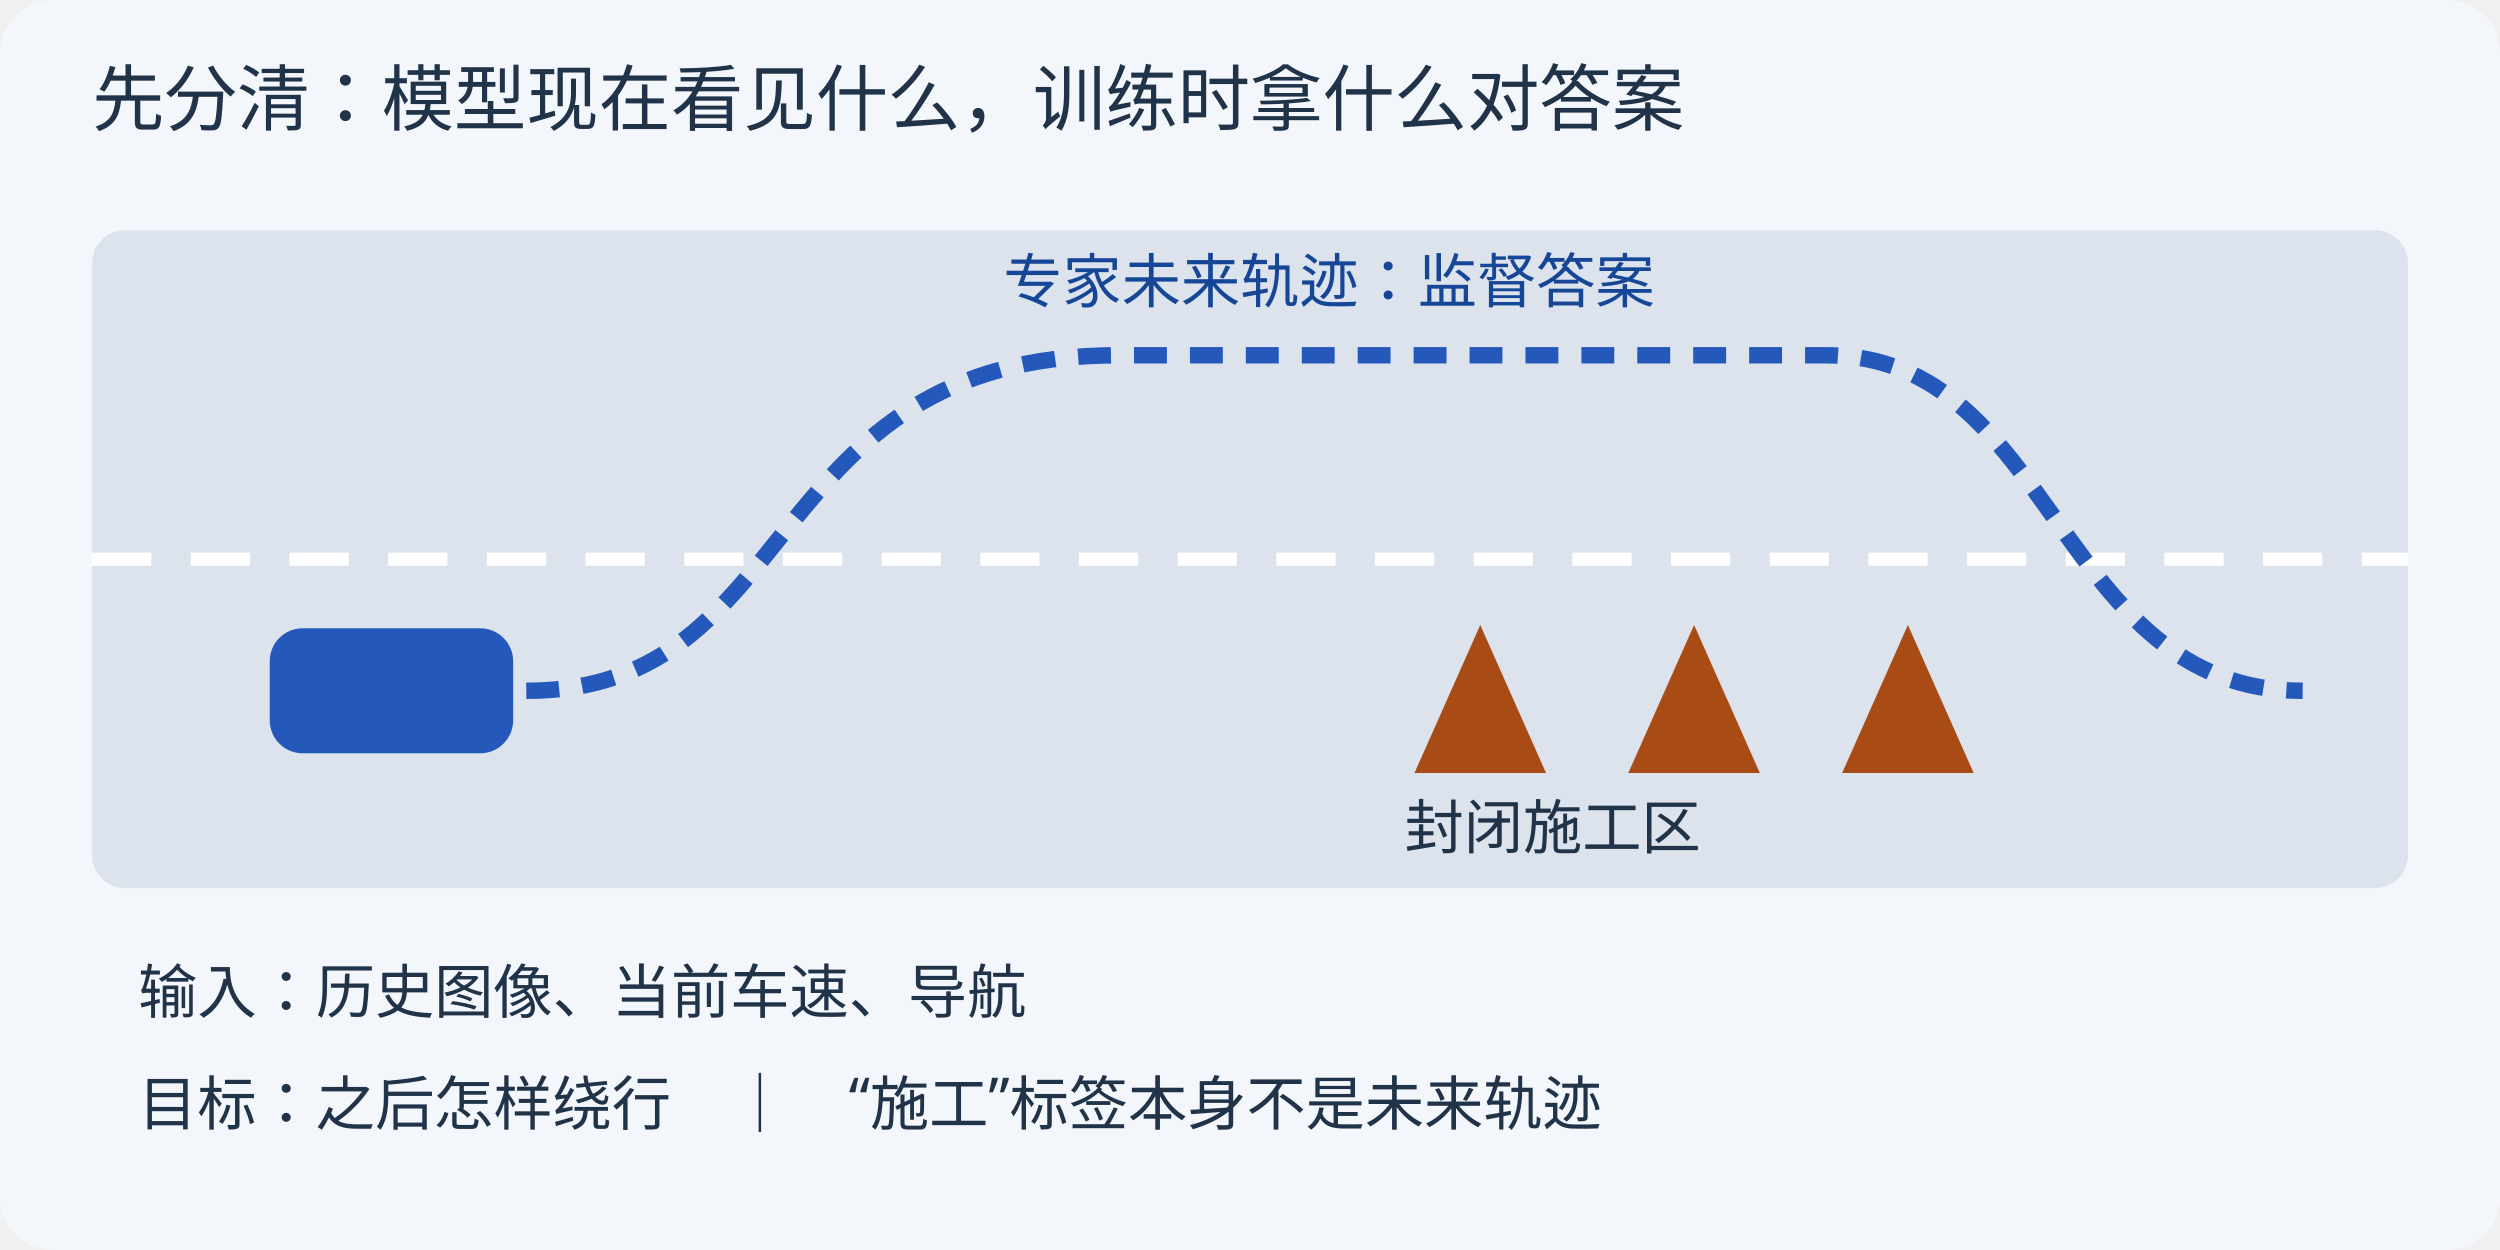
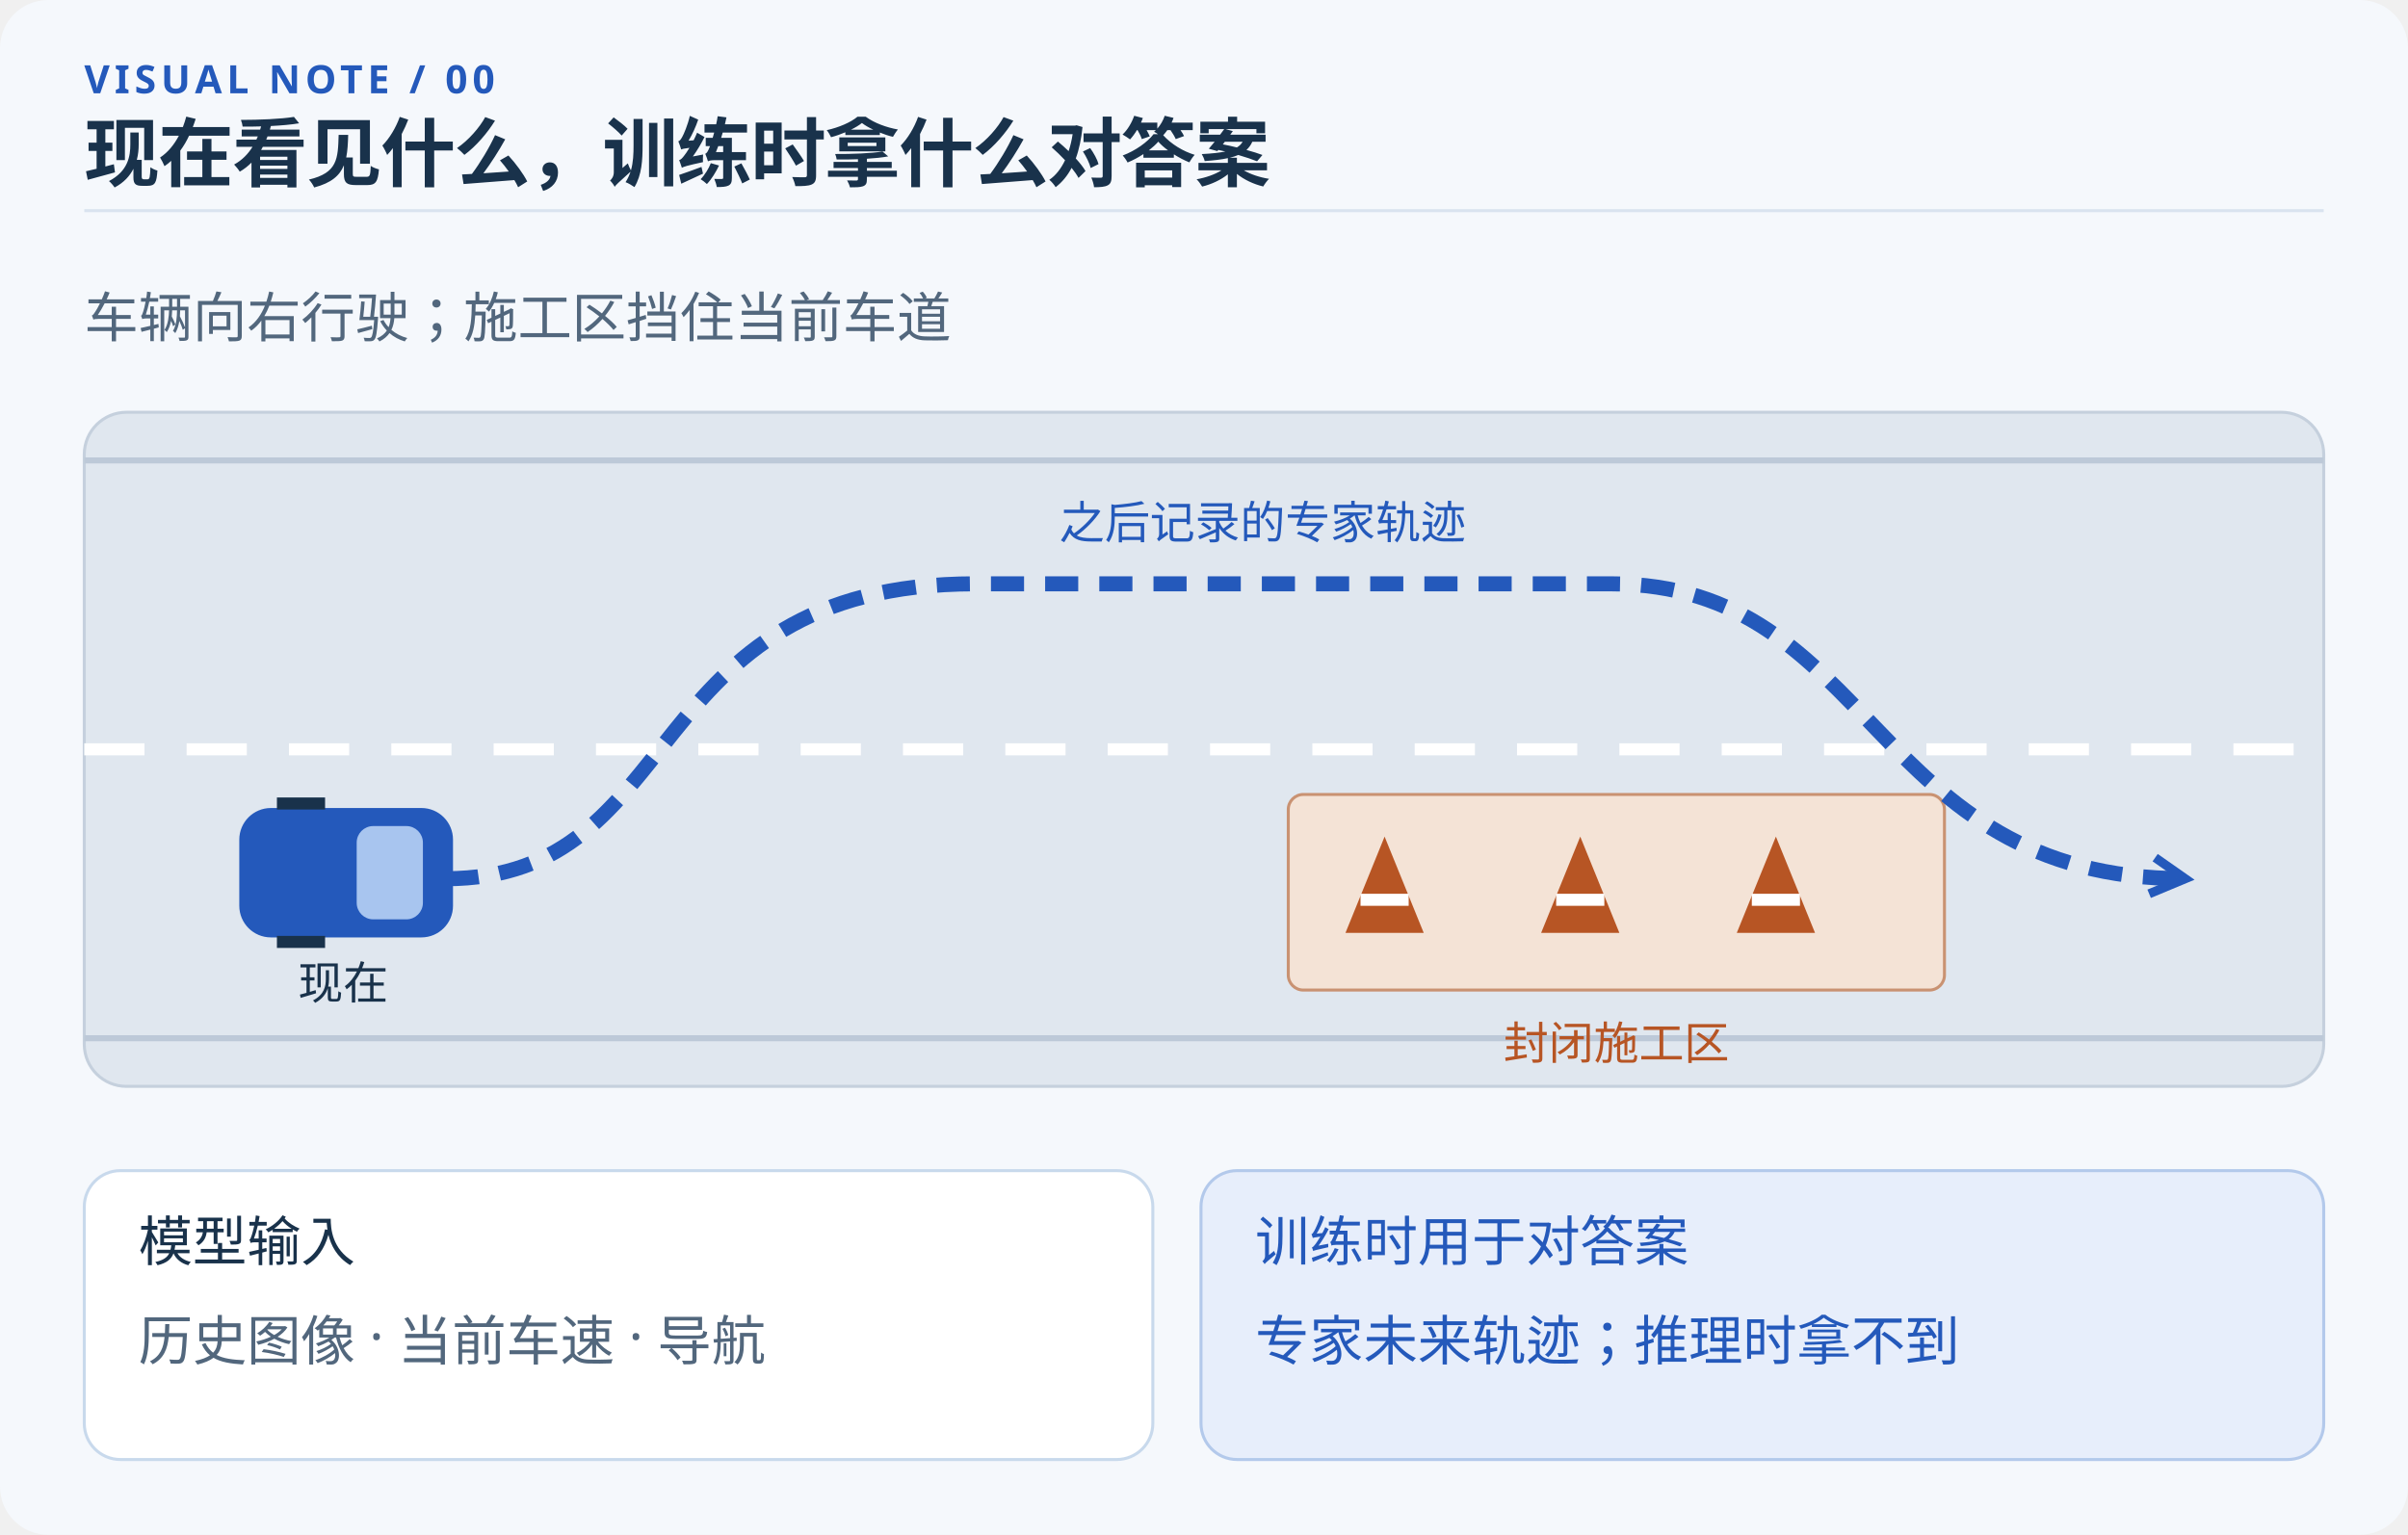
- <svg xmlns="http://www.w3.org/2000/svg" viewBox="0 0 760 380" role="img" aria-labelledby="t d">
-   <rect width="760" height="380" rx="16" fill="#f3f6fb" />
-   <text x="28" y="38" font-family="sans-serif" font-size="22" fill="#203348">先分清：模型现在看见什么，训练时拿什么对答案</text>
-   <rect x="28" y="70" width="704" height="200" rx="10" fill="#dce3ed" />
-   <path d="M28 170H732" stroke="white" stroke-width="4" stroke-dasharray="18 12" />
-   <rect x="82" y="191" width="74" height="38" rx="10" fill="#2459bb" />
-   <path d="M160 210C245 210 230 108 340 108H555C625 108 625 210 700 210" fill="none" stroke="#2459bb" stroke-width="5" stroke-dasharray="10 7" />
-   <path d="M430 235l20-45 20 45z M495 235l20-45 20 45z M560 235l20-45 20 45z" fill="#a84b15" />
-   <text x="427" y="258" font-family="sans-serif" font-size="18" fill="#203348">封闭施工区</text>
-   <text x="305" y="92" font-family="sans-serif" font-size="18" fill="#164696">专家未来轨迹：监督答案</text>
-   <text x="42" y="308" font-family="sans-serif" font-size="18" fill="#203348">输入：历史图像、当前车速、导航</text>
-   <text x="42" y="342" font-family="sans-serif" font-size="18" fill="#203348">目标：之后怎样绕行　｜　“施工”标签本身不是未来轨迹</text>
+ <svg xmlns="http://www.w3.org/2000/svg" viewBox="0 0 800 510" role="img" aria-labelledby="construction-scene-title construction-scene-desc">
+   <defs>
+     <pattern id="construction-scene-hatch" width="8" height="8" patternUnits="userSpaceOnUse">
+       <path d="M0 8L8 0" stroke="#b9c5d2" stroke-width="1" />
+     </pattern>
+   </defs>
+   <style>text{font-family:'PingFang SC','Microsoft YaHei',sans-serif}.title{font-size:25px;font-weight:700;letter-spacing:-.4px}.label{font-size:18px}.small{font-size:15px}.value{font-size:30px;font-weight:750;font-variant-numeric:tabular-nums}.kicker{font-size:13px;font-weight:700;letter-spacing:1.6px}.mono{font:17px ui-monospace,Menlo,monospace}</style>
+   <rect width="800" height="510" rx="16" fill="#f5f8fc" />
+   <path d="M28 70H772" stroke="#d9e3ef" />
+   <text x="28" y="31" class="kicker" fill="#2459bb" text-anchor="start">VISUAL NOTE / 00</text>
+   <text x="28" y="60" class="title" fill="#19324b" text-anchor="start">现在看见什么，训练时拿什么对答案</text>
+   <text x="28" y="112" class="label" fill="#52677d" text-anchor="start">车辆向右行驶；施工区挡住当前车道</text>
+   <rect x="28" y="137" width="744" height="224" rx="14" fill="#e0e7ef" stroke="#c5d0dd" />
+   <path d="M28 249L772 249" fill="none" stroke="#fff" stroke-width="4" stroke-dasharray="20 14" />
+   <path d="M28 153L772 153" fill="none" stroke="#bdc9d8" stroke-width="2" />
+   <path d="M28 345L772 345" fill="none" stroke="#bdc9d8" stroke-width="2" />
+   <rect x="428" y="264" width="218" height="65" rx="5" fill="#f4e3d6" stroke="#c99272" />
+   <path d="M447 310L460 278L473 310Z" fill="#b75524" />
+   <path d="M452 299H468" stroke="#fff" stroke-width="4" />
+   <path d="M512 310L525 278L538 310Z" fill="#b75524" />
+   <path d="M517 299H533" stroke="#fff" stroke-width="4" />
+   <path d="M577 310L590 278L603 310Z" fill="#b75524" />
+   <path d="M582 299H598" stroke="#fff" stroke-width="4" />
+   <text x="537" y="352" class="small" fill="#b75524" text-anchor="middle">封闭施工区</text>
+   <path d="M148 292C229 292 211 194 324 194H535C623 194 621 292 726 292" fill="none" stroke="#2459bb" stroke-width="5" stroke-dasharray="11 7" />
+   <path d="M716 285L726 292L714 297" fill="none" stroke="#2459bb" stroke-width="3" />
+   <text x="352" y="179" class="small" fill="#2459bb" text-anchor="start">之后记录的专家轨迹</text>
+   <rect x="80" y="269" width="70" height="42" rx="10" fill="#2459bb" stroke="#2459bb" />
+   <rect x="119" y="275" width="21" height="30" rx="5" fill="#a8c5ef" stroke="#a8c5ef" />
+   <path d="M92 267L108 267" fill="none" stroke="#19324b" stroke-width="4" />
+   <path d="M92 313L108 313" fill="none" stroke="#19324b" stroke-width="4" />
+   <text x="114" y="332" class="small" fill="#19324b" text-anchor="middle">现在</text>
+   <rect x="28" y="389" width="355" height="96" rx="12" fill="#fff" stroke="#c8d9ec" />
+   <rect x="399" y="389" width="373" height="96" rx="12" fill="#e7eefb" stroke="#b3c9eb" />
+   <text x="46" y="419" class="label" fill="#19324b" text-anchor="start">模型输入</text>
+   <text x="46" y="452" class="label" fill="#52677d" text-anchor="start">历史图像 · 当前车速 · 导航</text>
+   <text x="417" y="419" class="label" fill="#2459bb" text-anchor="start">训练时用于对答案</text>
+   <text x="417" y="452" class="label" fill="#2459bb" text-anchor="start">专家未来轨迹；推理时拿不到</text>
</svg>
